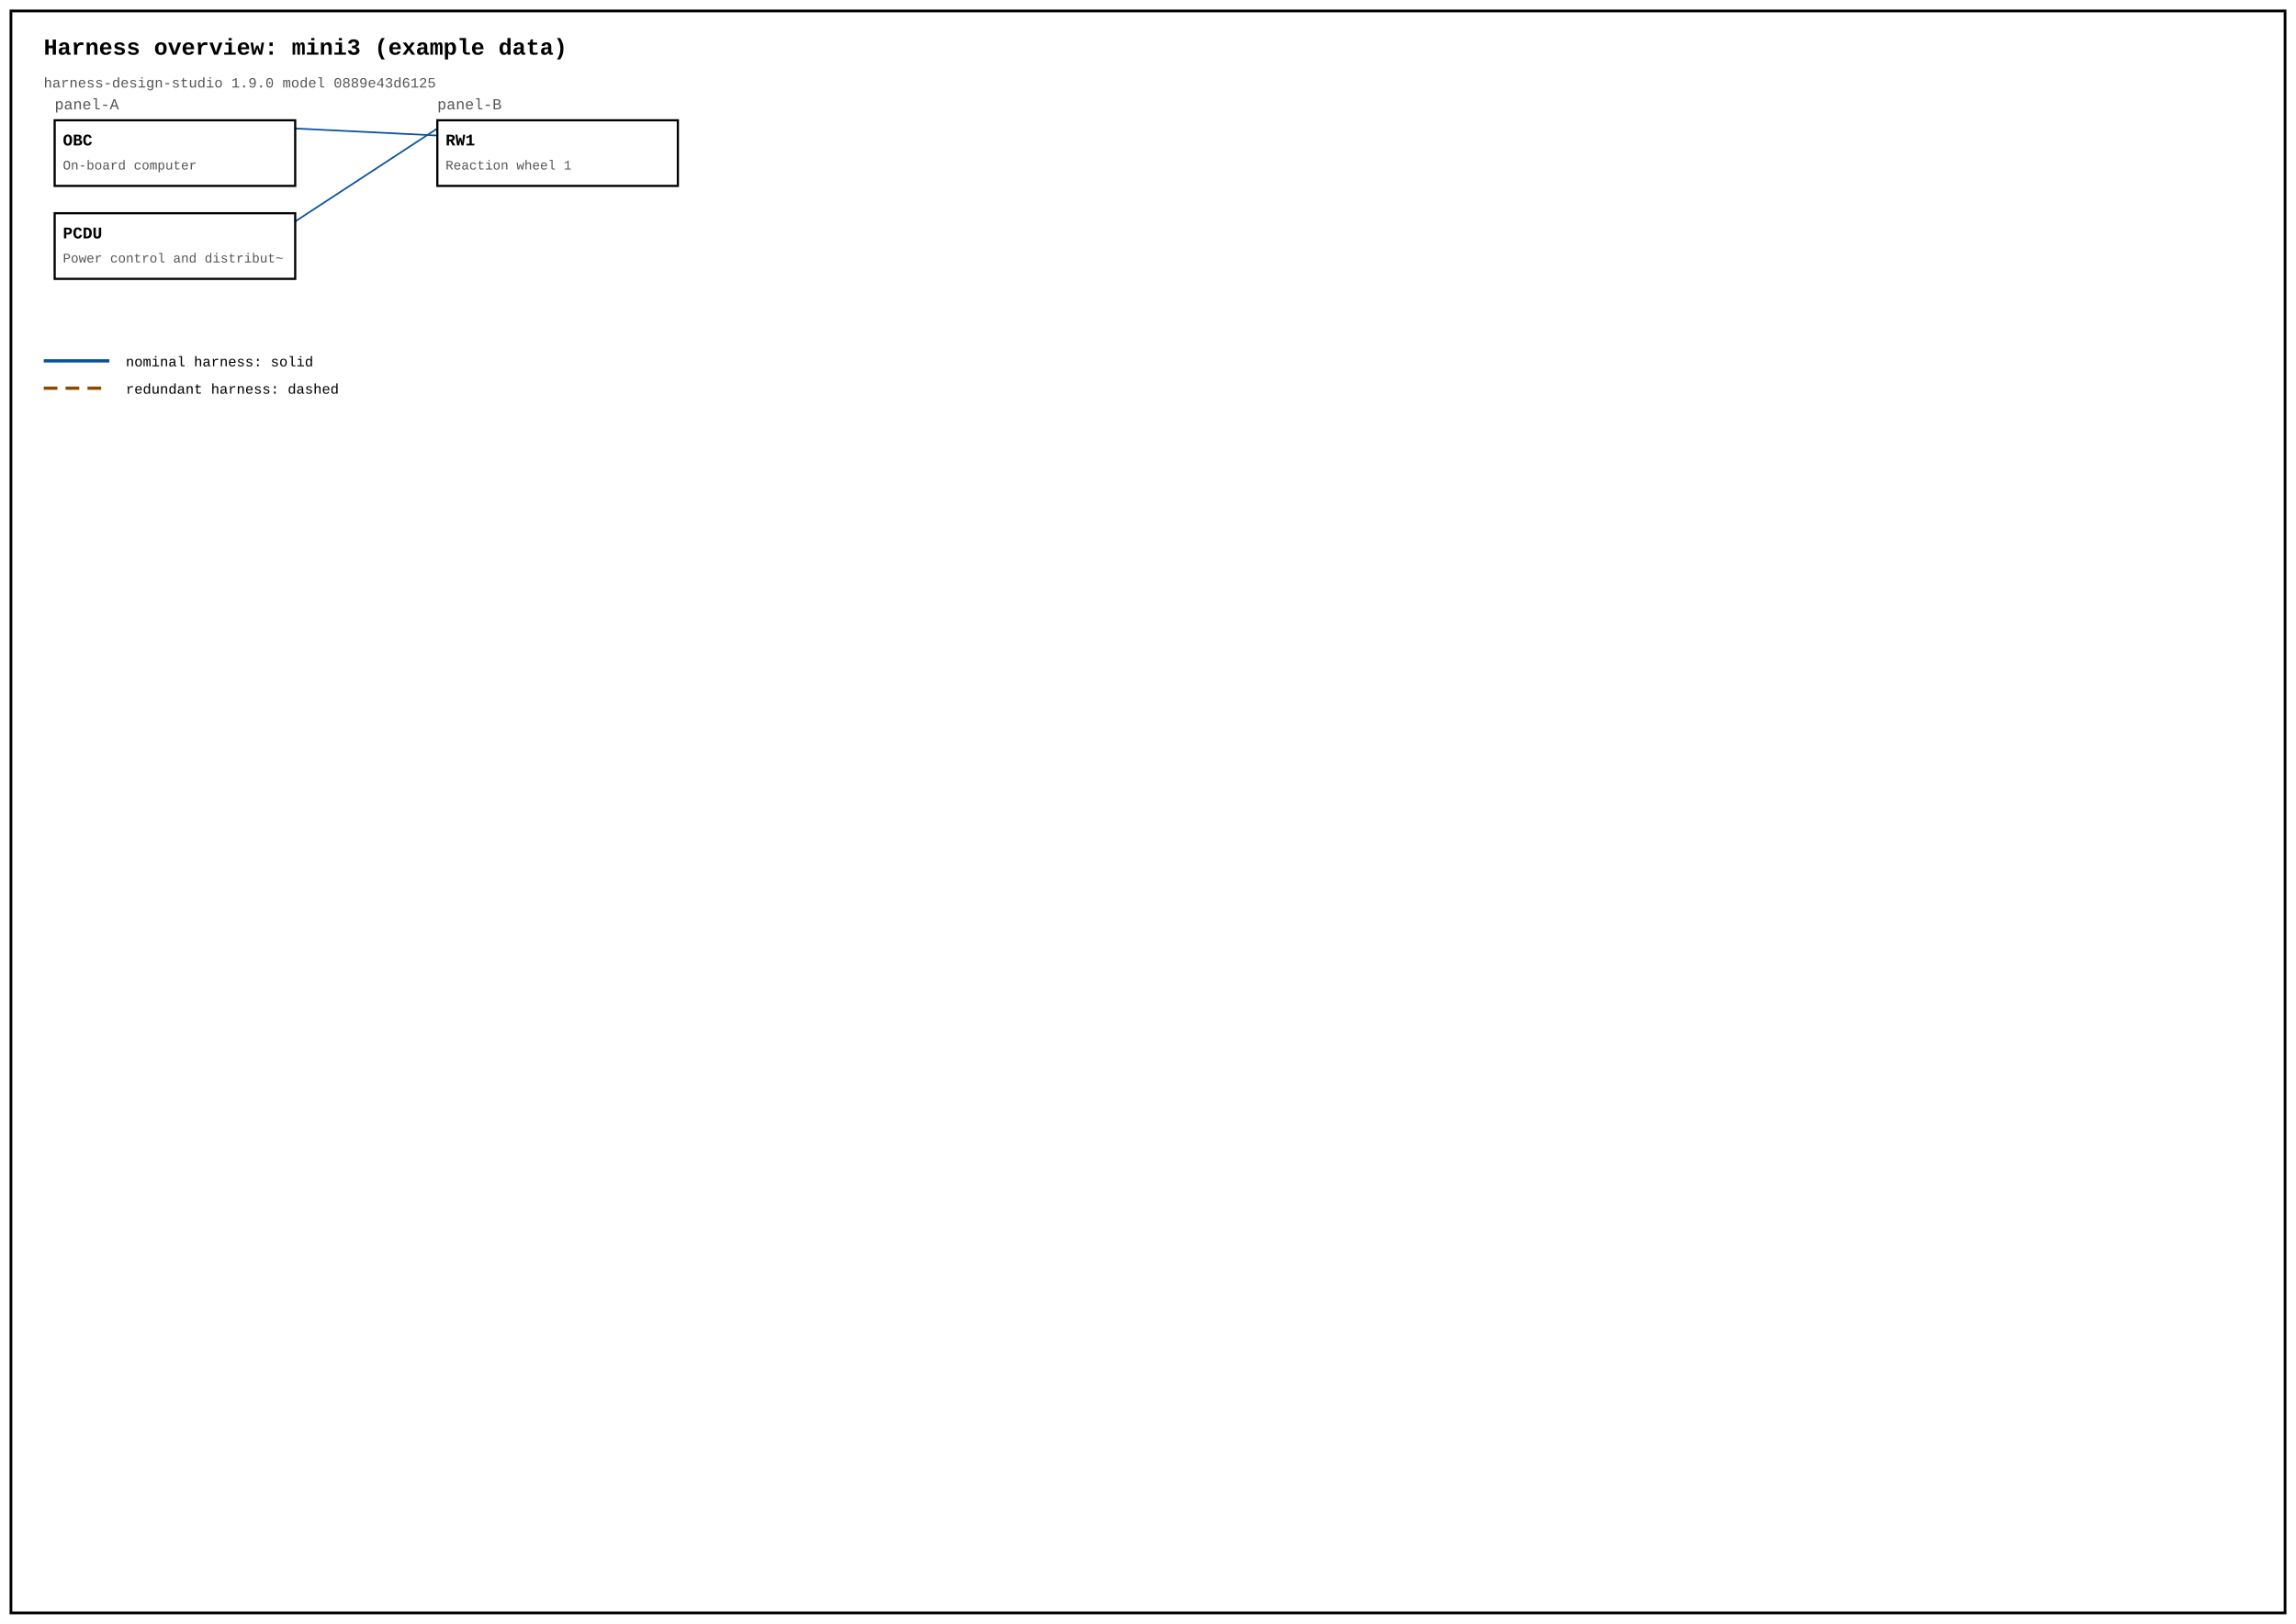
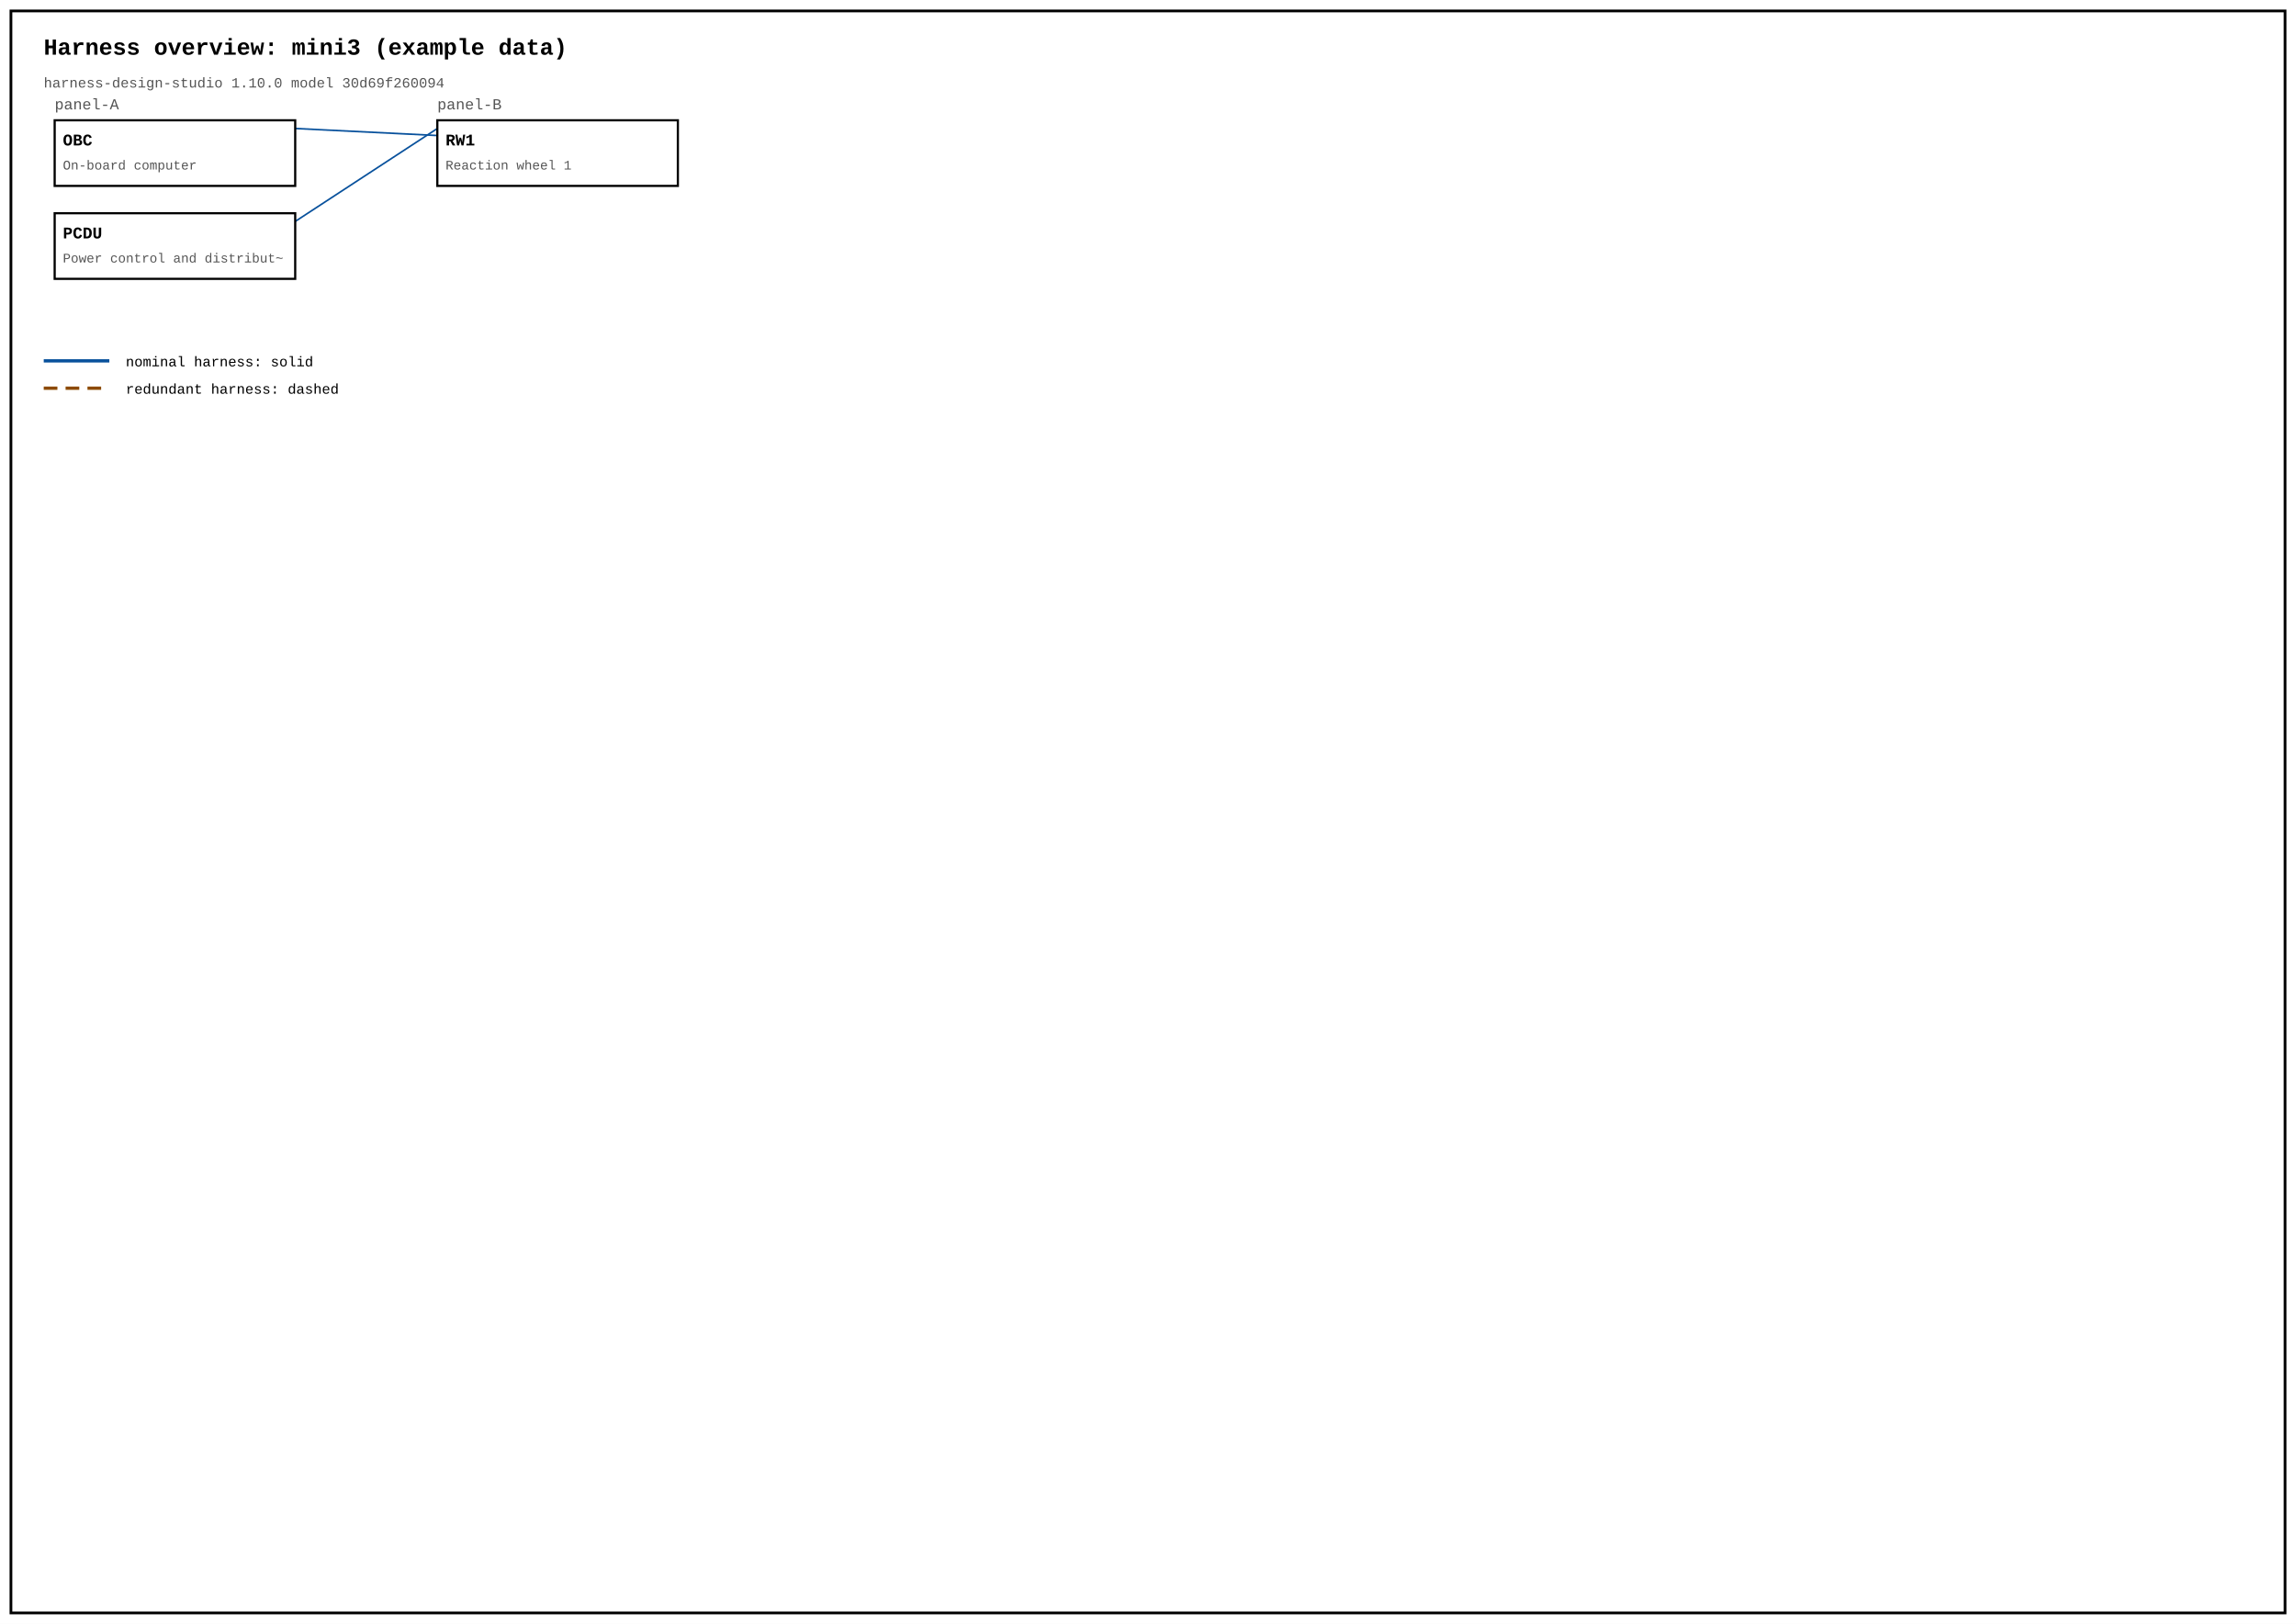
<svg xmlns="http://www.w3.org/2000/svg" width="420mm" height="297mm" viewBox="0 0 420 297" font-family="Courier New, Courier, monospace">
  <rect x="0" y="0" width="420" height="297" fill="#ffffff" />
  <rect x="2" y="2" width="416" height="293" fill="none" stroke="#000000" stroke-width="0.5" />
  <text x="8" y="10" font-size="4.2" font-weight="bold" text-anchor="start" fill="#000000">Harness overview: mini3 (example data)</text>
-   <text x="8" y="16" font-size="2.6" text-anchor="start" fill="#555555">harness-design-studio 1.9.0 model 0889e43d6125</text>
+   <text x="8" y="16" font-size="2.6" text-anchor="start" fill="#555555">harness-design-studio 1.10.0 model 30d69f260094</text>
  <text x="10" y="20" font-size="2.8" text-anchor="start" fill="#555555">panel-A</text>
  <text x="80" y="20" font-size="2.8" text-anchor="start" fill="#555555">panel-B</text>
  <line x1="54" y1="40.5" x2="80" y2="23.5" stroke="#08519c" stroke-width="0.3" />
  <line x1="54" y1="23.5" x2="80" y2="24.786" stroke="#08519c" stroke-width="0.3" />
  <rect x="10" y="22" width="44" height="12" fill="#ffffff" stroke="#000000" stroke-width="0.4" />
  <text x="11.5" y="26.6" font-size="3" font-weight="bold" text-anchor="start" fill="#000000">OBC</text>
  <text x="11.5" y="31" font-size="2.4" text-anchor="start" fill="#555555">On-board computer</text>
  <rect x="10" y="39" width="44" height="12" fill="#ffffff" stroke="#000000" stroke-width="0.4" />
  <text x="11.5" y="43.6" font-size="3" font-weight="bold" text-anchor="start" fill="#000000">PCDU</text>
  <text x="11.5" y="48" font-size="2.4" text-anchor="start" fill="#555555">Power control and distribut~</text>
  <rect x="80" y="22" width="44" height="12" fill="#ffffff" stroke="#000000" stroke-width="0.4" />
  <text x="81.5" y="26.6" font-size="3" font-weight="bold" text-anchor="start" fill="#000000">RW1</text>
  <text x="81.5" y="31" font-size="2.4" text-anchor="start" fill="#555555">Reaction wheel 1</text>
  <line x1="8" y1="66" x2="20" y2="66" stroke="#08519c" stroke-width="0.6" />
  <text x="23" y="67" font-size="2.6" text-anchor="start" fill="#000000">nominal harness: solid</text>
  <line x1="8" y1="71" x2="20" y2="71" stroke="#8c4a00" stroke-width="0.6" stroke-dasharray="2.5 1.5" />
  <text x="23" y="72" font-size="2.6" text-anchor="start" fill="#000000">redundant harness: dashed</text>
</svg>
